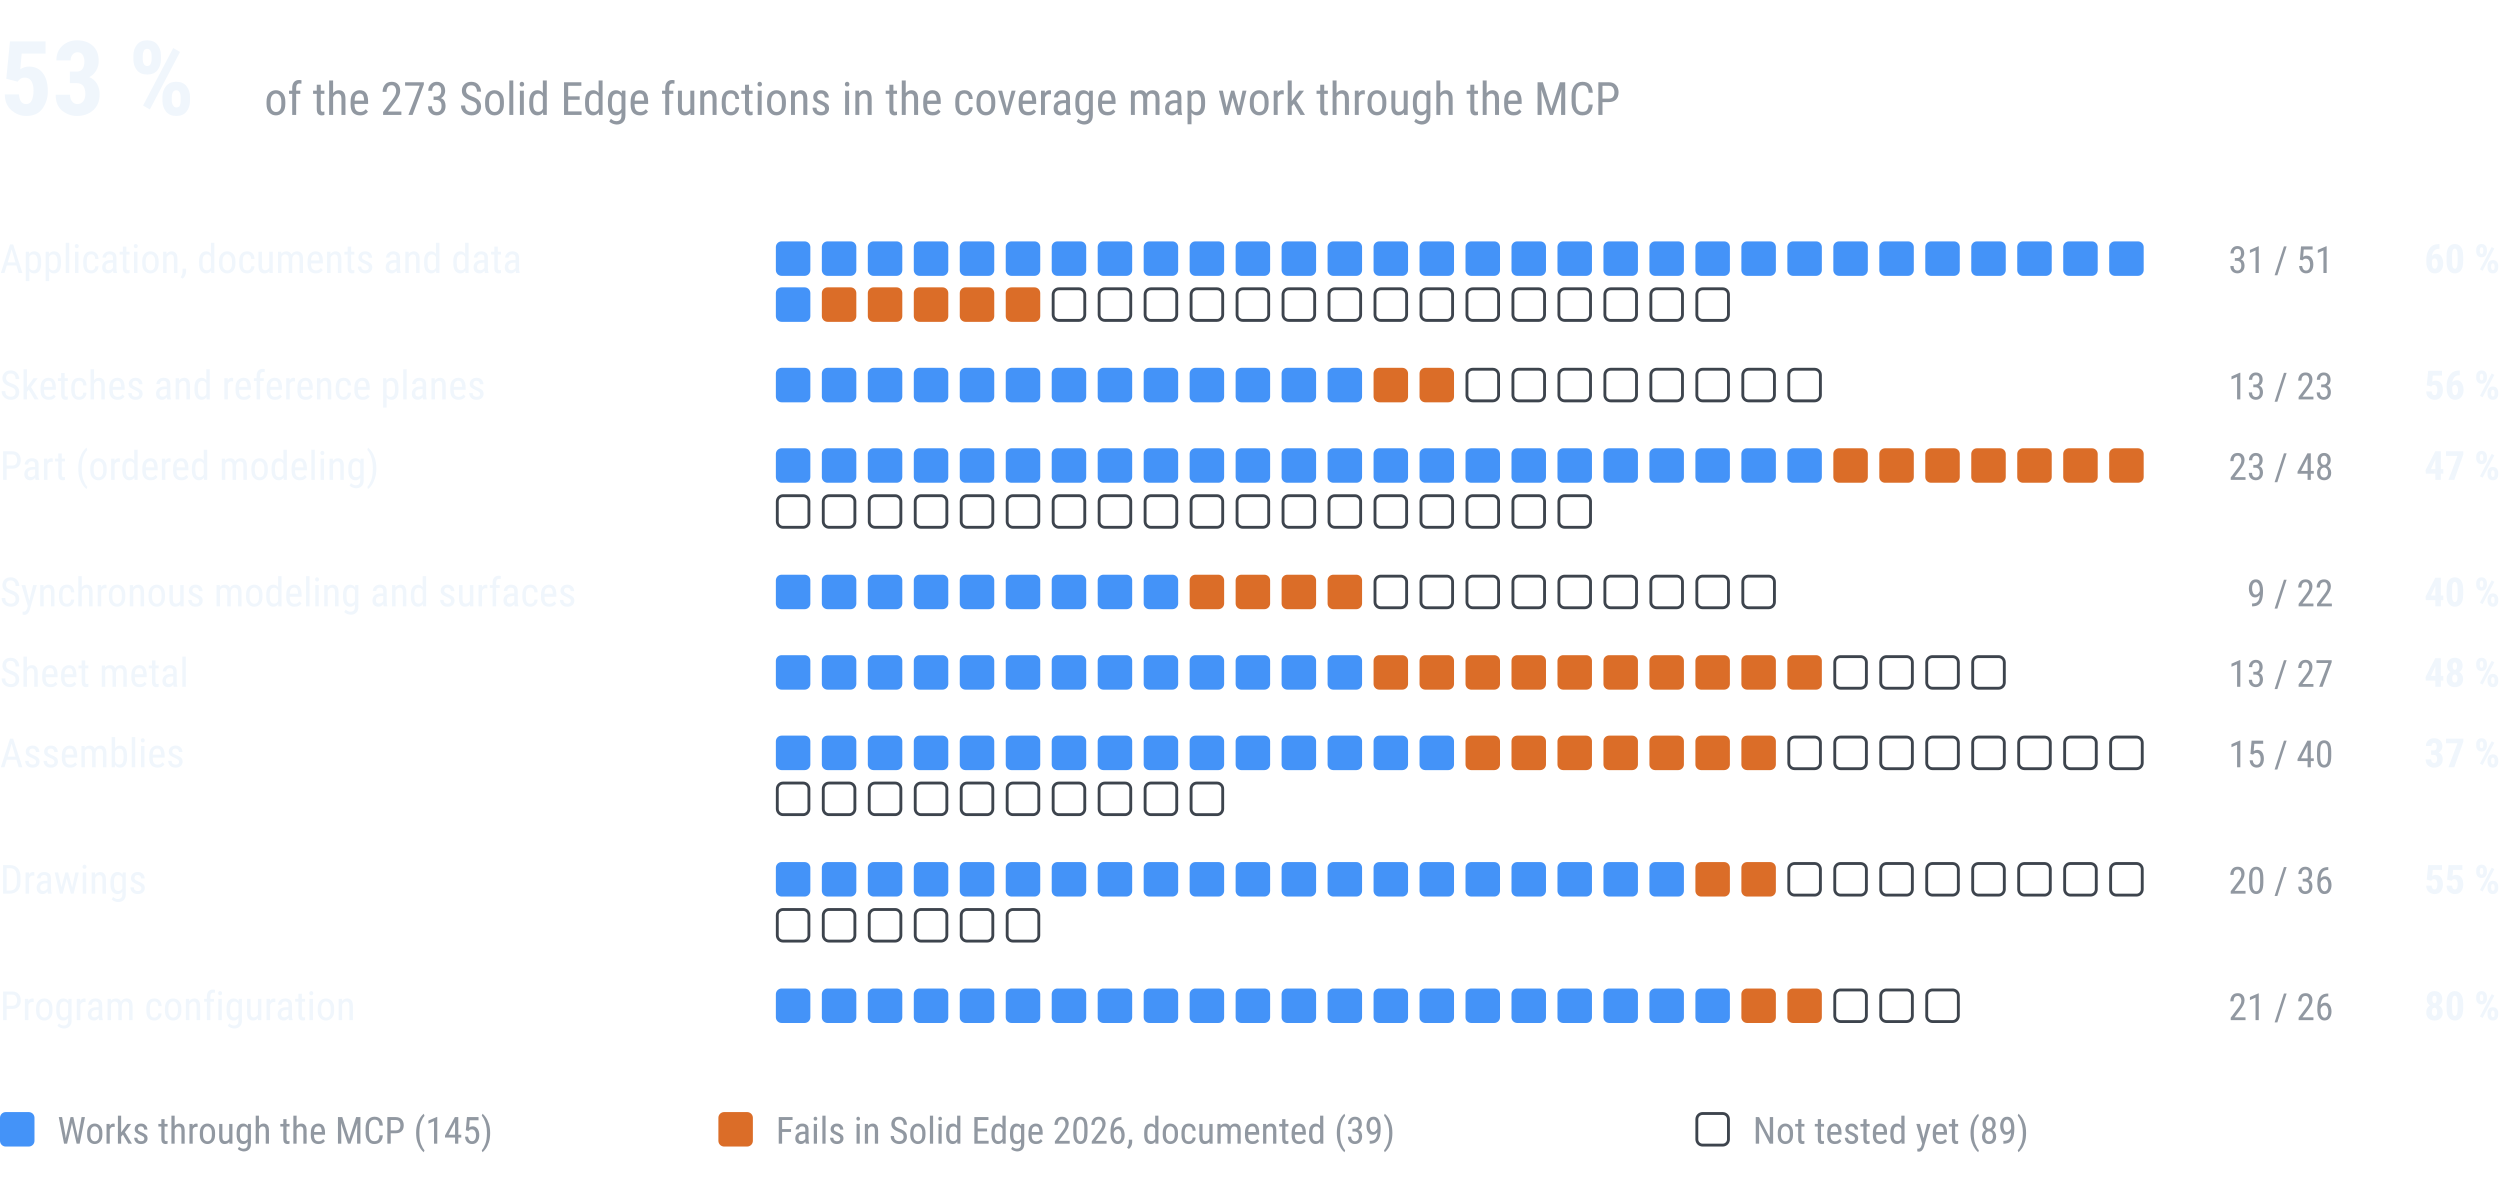
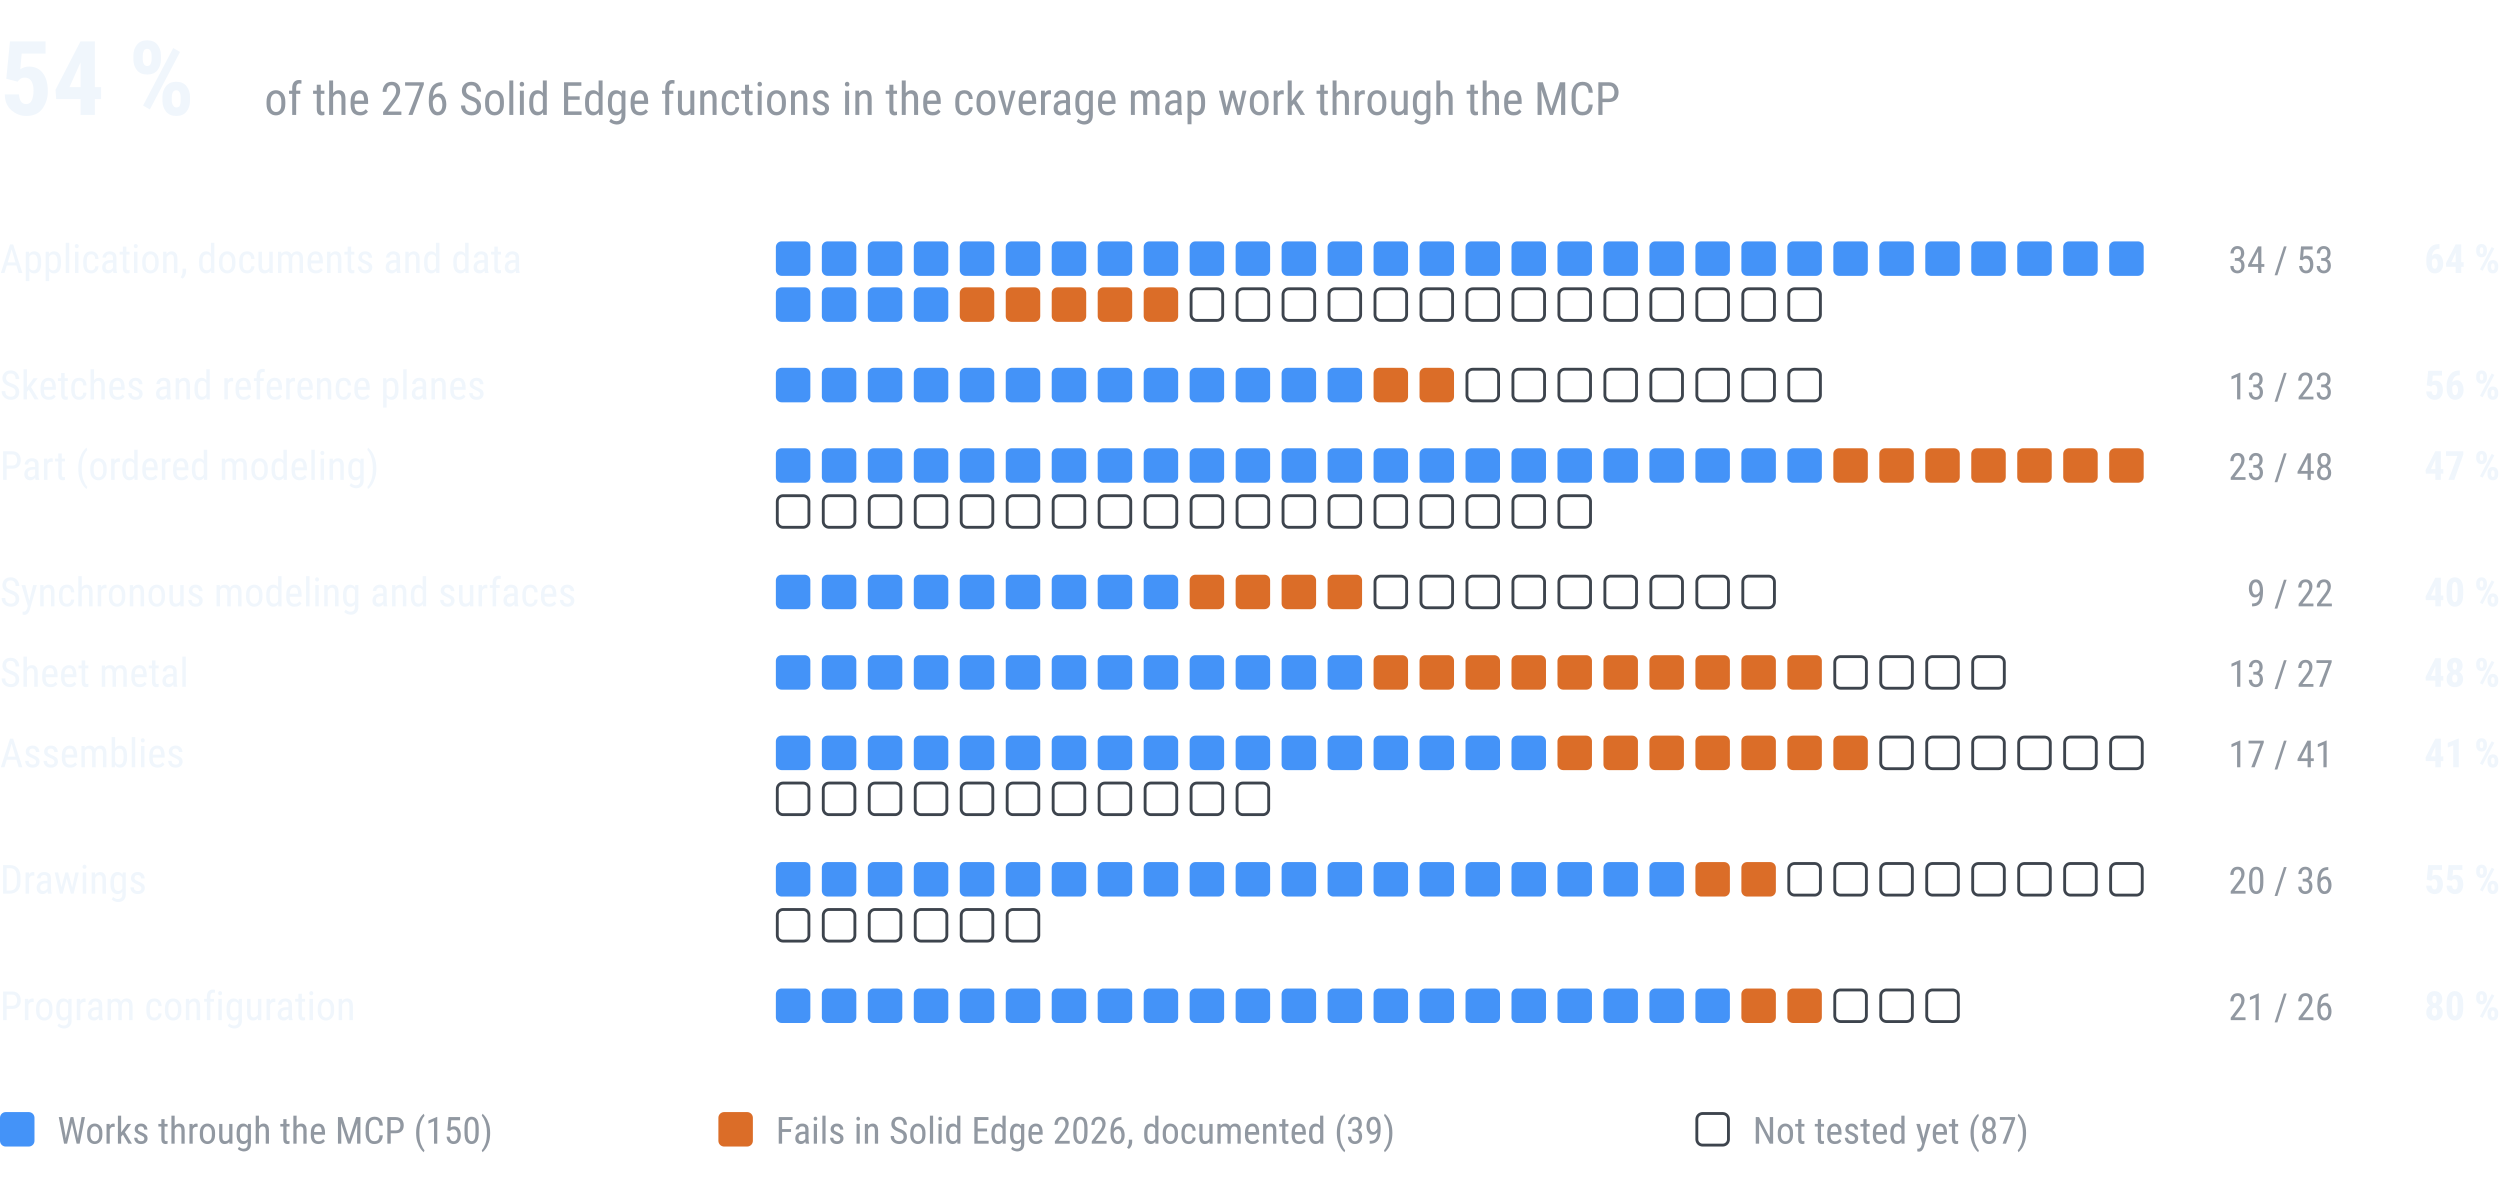
<svg xmlns="http://www.w3.org/2000/svg" width="870" height="410" viewBox="0 0 870 410" role="img" aria-labelledby="title desc">
  <g font-family="Bahnschrift, 'DIN Alternate', 'DIN 1451', D-DIN, Barlow, 'Roboto Condensed', 'Arial Narrow', sans-serif">
-     <text x="0" y="40" font-size="36" font-weight="600" fill="#f0f6fc">53 %</text>
-     <text x="92" y="40" font-size="16" fill="#9198a1">of the 273 Solid Edge functions in the coverage map work through the MCP</text>
+     <text x="0" y="40" font-size="36" font-weight="600" fill="#f0f6fc">54 %</text>
+     <text x="92" y="40" font-size="16" fill="#9198a1">of the 276 Solid Edge functions in the coverage map work through the MCP</text>
    <text x="0" y="95" font-size="14" fill="#f0f6fc">Application, documents and data</text>
    <rect x="270" y="84" width="12" height="12" rx="2" fill="#4493f8" />
    <rect x="286" y="84" width="12" height="12" rx="2" fill="#4493f8" />
    <rect x="302" y="84" width="12" height="12" rx="2" fill="#4493f8" />
    <rect x="318" y="84" width="12" height="12" rx="2" fill="#4493f8" />
    <rect x="334" y="84" width="12" height="12" rx="2" fill="#4493f8" />
    <rect x="350" y="84" width="12" height="12" rx="2" fill="#4493f8" />
    <rect x="366" y="84" width="12" height="12" rx="2" fill="#4493f8" />
    <rect x="382" y="84" width="12" height="12" rx="2" fill="#4493f8" />
    <rect x="398" y="84" width="12" height="12" rx="2" fill="#4493f8" />
    <rect x="414" y="84" width="12" height="12" rx="2" fill="#4493f8" />
    <rect x="430" y="84" width="12" height="12" rx="2" fill="#4493f8" />
    <rect x="446" y="84" width="12" height="12" rx="2" fill="#4493f8" />
    <rect x="462" y="84" width="12" height="12" rx="2" fill="#4493f8" />
    <rect x="478" y="84" width="12" height="12" rx="2" fill="#4493f8" />
    <rect x="494" y="84" width="12" height="12" rx="2" fill="#4493f8" />
    <rect x="510" y="84" width="12" height="12" rx="2" fill="#4493f8" />
    <rect x="526" y="84" width="12" height="12" rx="2" fill="#4493f8" />
    <rect x="542" y="84" width="12" height="12" rx="2" fill="#4493f8" />
    <rect x="558" y="84" width="12" height="12" rx="2" fill="#4493f8" />
    <rect x="574" y="84" width="12" height="12" rx="2" fill="#4493f8" />
    <rect x="590" y="84" width="12" height="12" rx="2" fill="#4493f8" />
    <rect x="606" y="84" width="12" height="12" rx="2" fill="#4493f8" />
    <rect x="622" y="84" width="12" height="12" rx="2" fill="#4493f8" />
    <rect x="638" y="84" width="12" height="12" rx="2" fill="#4493f8" />
    <rect x="654" y="84" width="12" height="12" rx="2" fill="#4493f8" />
    <rect x="670" y="84" width="12" height="12" rx="2" fill="#4493f8" />
    <rect x="686" y="84" width="12" height="12" rx="2" fill="#4493f8" />
    <rect x="702" y="84" width="12" height="12" rx="2" fill="#4493f8" />
    <rect x="718" y="84" width="12" height="12" rx="2" fill="#4493f8" />
    <rect x="734" y="84" width="12" height="12" rx="2" fill="#4493f8" />
    <rect x="270" y="100" width="12" height="12" rx="2" fill="#4493f8" />
-     <rect x="286" y="100" width="12" height="12" rx="2" fill="#db6d28" />
-     <rect x="302" y="100" width="12" height="12" rx="2" fill="#db6d28" />
-     <rect x="318" y="100" width="12" height="12" rx="2" fill="#db6d28" />
+     <rect x="286" y="100" width="12" height="12" rx="2" fill="#4493f8" />
+     <rect x="302" y="100" width="12" height="12" rx="2" fill="#4493f8" />
+     <rect x="318" y="100" width="12" height="12" rx="2" fill="#4493f8" />
    <rect x="334" y="100" width="12" height="12" rx="2" fill="#db6d28" />
    <rect x="350" y="100" width="12" height="12" rx="2" fill="#db6d28" />
-     <rect x="366.5" y="100.5" width="11" height="11" rx="2" fill="none" stroke="#3d444d" />
-     <rect x="382.5" y="100.5" width="11" height="11" rx="2" fill="none" stroke="#3d444d" />
-     <rect x="398.5" y="100.5" width="11" height="11" rx="2" fill="none" stroke="#3d444d" />
+     <rect x="366" y="100" width="12" height="12" rx="2" fill="#db6d28" />
+     <rect x="382" y="100" width="12" height="12" rx="2" fill="#db6d28" />
+     <rect x="398" y="100" width="12" height="12" rx="2" fill="#db6d28" />
    <rect x="414.5" y="100.5" width="11" height="11" rx="2" fill="none" stroke="#3d444d" />
    <rect x="430.5" y="100.5" width="11" height="11" rx="2" fill="none" stroke="#3d444d" />
    <rect x="446.5" y="100.5" width="11" height="11" rx="2" fill="none" stroke="#3d444d" />
    <rect x="462.5" y="100.5" width="11" height="11" rx="2" fill="none" stroke="#3d444d" />
    <rect x="478.5" y="100.5" width="11" height="11" rx="2" fill="none" stroke="#3d444d" />
    <rect x="494.5" y="100.5" width="11" height="11" rx="2" fill="none" stroke="#3d444d" />
    <rect x="510.5" y="100.5" width="11" height="11" rx="2" fill="none" stroke="#3d444d" />
    <rect x="526.5" y="100.5" width="11" height="11" rx="2" fill="none" stroke="#3d444d" />
    <rect x="542.5" y="100.5" width="11" height="11" rx="2" fill="none" stroke="#3d444d" />
    <rect x="558.5" y="100.5" width="11" height="11" rx="2" fill="none" stroke="#3d444d" />
    <rect x="574.5" y="100.5" width="11" height="11" rx="2" fill="none" stroke="#3d444d" />
    <rect x="590.5" y="100.5" width="11" height="11" rx="2" fill="none" stroke="#3d444d" />
-     <text x="812" y="95" font-size="13" text-anchor="end" fill="#9198a1">31 / 51</text>
-     <text x="870" y="95" font-size="14" font-weight="600" text-anchor="end" fill="#f0f6fc">60 %</text>
+     <rect x="606.5" y="100.5" width="11" height="11" rx="2" fill="none" stroke="#3d444d" />
+     <rect x="622.5" y="100.5" width="11" height="11" rx="2" fill="none" stroke="#3d444d" />
+     <text x="812" y="95" font-size="13" text-anchor="end" fill="#9198a1">34 / 53</text>
+     <text x="870" y="95" font-size="14" font-weight="600" text-anchor="end" fill="#f0f6fc">64 %</text>
    <text x="0" y="139" font-size="14" fill="#f0f6fc">Sketches and reference planes</text>
    <rect x="270" y="128" width="12" height="12" rx="2" fill="#4493f8" />
    <rect x="286" y="128" width="12" height="12" rx="2" fill="#4493f8" />
    <rect x="302" y="128" width="12" height="12" rx="2" fill="#4493f8" />
    <rect x="318" y="128" width="12" height="12" rx="2" fill="#4493f8" />
    <rect x="334" y="128" width="12" height="12" rx="2" fill="#4493f8" />
    <rect x="350" y="128" width="12" height="12" rx="2" fill="#4493f8" />
    <rect x="366" y="128" width="12" height="12" rx="2" fill="#4493f8" />
    <rect x="382" y="128" width="12" height="12" rx="2" fill="#4493f8" />
    <rect x="398" y="128" width="12" height="12" rx="2" fill="#4493f8" />
    <rect x="414" y="128" width="12" height="12" rx="2" fill="#4493f8" />
    <rect x="430" y="128" width="12" height="12" rx="2" fill="#4493f8" />
    <rect x="446" y="128" width="12" height="12" rx="2" fill="#4493f8" />
    <rect x="462" y="128" width="12" height="12" rx="2" fill="#4493f8" />
    <rect x="478" y="128" width="12" height="12" rx="2" fill="#db6d28" />
    <rect x="494" y="128" width="12" height="12" rx="2" fill="#db6d28" />
    <rect x="510.5" y="128.5" width="11" height="11" rx="2" fill="none" stroke="#3d444d" />
    <rect x="526.5" y="128.5" width="11" height="11" rx="2" fill="none" stroke="#3d444d" />
    <rect x="542.5" y="128.5" width="11" height="11" rx="2" fill="none" stroke="#3d444d" />
    <rect x="558.5" y="128.5" width="11" height="11" rx="2" fill="none" stroke="#3d444d" />
    <rect x="574.5" y="128.5" width="11" height="11" rx="2" fill="none" stroke="#3d444d" />
    <rect x="590.5" y="128.5" width="11" height="11" rx="2" fill="none" stroke="#3d444d" />
    <rect x="606.5" y="128.5" width="11" height="11" rx="2" fill="none" stroke="#3d444d" />
    <rect x="622.5" y="128.5" width="11" height="11" rx="2" fill="none" stroke="#3d444d" />
    <text x="812" y="139" font-size="13" text-anchor="end" fill="#9198a1">13 / 23</text>
    <text x="870" y="139" font-size="14" font-weight="600" text-anchor="end" fill="#f0f6fc">56 %</text>
    <text x="0" y="167" font-size="14" fill="#f0f6fc">Part (ordered modeling)</text>
    <rect x="270" y="156" width="12" height="12" rx="2" fill="#4493f8" />
    <rect x="286" y="156" width="12" height="12" rx="2" fill="#4493f8" />
    <rect x="302" y="156" width="12" height="12" rx="2" fill="#4493f8" />
    <rect x="318" y="156" width="12" height="12" rx="2" fill="#4493f8" />
    <rect x="334" y="156" width="12" height="12" rx="2" fill="#4493f8" />
    <rect x="350" y="156" width="12" height="12" rx="2" fill="#4493f8" />
    <rect x="366" y="156" width="12" height="12" rx="2" fill="#4493f8" />
    <rect x="382" y="156" width="12" height="12" rx="2" fill="#4493f8" />
    <rect x="398" y="156" width="12" height="12" rx="2" fill="#4493f8" />
    <rect x="414" y="156" width="12" height="12" rx="2" fill="#4493f8" />
    <rect x="430" y="156" width="12" height="12" rx="2" fill="#4493f8" />
    <rect x="446" y="156" width="12" height="12" rx="2" fill="#4493f8" />
    <rect x="462" y="156" width="12" height="12" rx="2" fill="#4493f8" />
    <rect x="478" y="156" width="12" height="12" rx="2" fill="#4493f8" />
    <rect x="494" y="156" width="12" height="12" rx="2" fill="#4493f8" />
    <rect x="510" y="156" width="12" height="12" rx="2" fill="#4493f8" />
    <rect x="526" y="156" width="12" height="12" rx="2" fill="#4493f8" />
    <rect x="542" y="156" width="12" height="12" rx="2" fill="#4493f8" />
    <rect x="558" y="156" width="12" height="12" rx="2" fill="#4493f8" />
    <rect x="574" y="156" width="12" height="12" rx="2" fill="#4493f8" />
    <rect x="590" y="156" width="12" height="12" rx="2" fill="#4493f8" />
    <rect x="606" y="156" width="12" height="12" rx="2" fill="#4493f8" />
    <rect x="622" y="156" width="12" height="12" rx="2" fill="#4493f8" />
    <rect x="638" y="156" width="12" height="12" rx="2" fill="#db6d28" />
    <rect x="654" y="156" width="12" height="12" rx="2" fill="#db6d28" />
    <rect x="670" y="156" width="12" height="12" rx="2" fill="#db6d28" />
    <rect x="686" y="156" width="12" height="12" rx="2" fill="#db6d28" />
    <rect x="702" y="156" width="12" height="12" rx="2" fill="#db6d28" />
    <rect x="718" y="156" width="12" height="12" rx="2" fill="#db6d28" />
    <rect x="734" y="156" width="12" height="12" rx="2" fill="#db6d28" />
    <rect x="270.5" y="172.5" width="11" height="11" rx="2" fill="none" stroke="#3d444d" />
    <rect x="286.5" y="172.5" width="11" height="11" rx="2" fill="none" stroke="#3d444d" />
    <rect x="302.5" y="172.5" width="11" height="11" rx="2" fill="none" stroke="#3d444d" />
    <rect x="318.5" y="172.5" width="11" height="11" rx="2" fill="none" stroke="#3d444d" />
    <rect x="334.5" y="172.5" width="11" height="11" rx="2" fill="none" stroke="#3d444d" />
    <rect x="350.5" y="172.5" width="11" height="11" rx="2" fill="none" stroke="#3d444d" />
    <rect x="366.5" y="172.5" width="11" height="11" rx="2" fill="none" stroke="#3d444d" />
    <rect x="382.5" y="172.5" width="11" height="11" rx="2" fill="none" stroke="#3d444d" />
    <rect x="398.5" y="172.5" width="11" height="11" rx="2" fill="none" stroke="#3d444d" />
    <rect x="414.5" y="172.5" width="11" height="11" rx="2" fill="none" stroke="#3d444d" />
    <rect x="430.5" y="172.5" width="11" height="11" rx="2" fill="none" stroke="#3d444d" />
    <rect x="446.5" y="172.5" width="11" height="11" rx="2" fill="none" stroke="#3d444d" />
    <rect x="462.5" y="172.5" width="11" height="11" rx="2" fill="none" stroke="#3d444d" />
    <rect x="478.5" y="172.5" width="11" height="11" rx="2" fill="none" stroke="#3d444d" />
    <rect x="494.5" y="172.5" width="11" height="11" rx="2" fill="none" stroke="#3d444d" />
    <rect x="510.5" y="172.5" width="11" height="11" rx="2" fill="none" stroke="#3d444d" />
    <rect x="526.5" y="172.5" width="11" height="11" rx="2" fill="none" stroke="#3d444d" />
    <rect x="542.5" y="172.5" width="11" height="11" rx="2" fill="none" stroke="#3d444d" />
    <text x="812" y="167" font-size="13" text-anchor="end" fill="#9198a1">23 / 48</text>
    <text x="870" y="167" font-size="14" font-weight="600" text-anchor="end" fill="#f0f6fc">47 %</text>
    <text x="0" y="211" font-size="14" fill="#f0f6fc">Synchronous modeling and surfaces</text>
    <rect x="270" y="200" width="12" height="12" rx="2" fill="#4493f8" />
    <rect x="286" y="200" width="12" height="12" rx="2" fill="#4493f8" />
    <rect x="302" y="200" width="12" height="12" rx="2" fill="#4493f8" />
    <rect x="318" y="200" width="12" height="12" rx="2" fill="#4493f8" />
    <rect x="334" y="200" width="12" height="12" rx="2" fill="#4493f8" />
    <rect x="350" y="200" width="12" height="12" rx="2" fill="#4493f8" />
    <rect x="366" y="200" width="12" height="12" rx="2" fill="#4493f8" />
    <rect x="382" y="200" width="12" height="12" rx="2" fill="#4493f8" />
    <rect x="398" y="200" width="12" height="12" rx="2" fill="#4493f8" />
    <rect x="414" y="200" width="12" height="12" rx="2" fill="#db6d28" />
    <rect x="430" y="200" width="12" height="12" rx="2" fill="#db6d28" />
    <rect x="446" y="200" width="12" height="12" rx="2" fill="#db6d28" />
    <rect x="462" y="200" width="12" height="12" rx="2" fill="#db6d28" />
    <rect x="478.5" y="200.5" width="11" height="11" rx="2" fill="none" stroke="#3d444d" />
    <rect x="494.5" y="200.5" width="11" height="11" rx="2" fill="none" stroke="#3d444d" />
    <rect x="510.5" y="200.5" width="11" height="11" rx="2" fill="none" stroke="#3d444d" />
    <rect x="526.5" y="200.5" width="11" height="11" rx="2" fill="none" stroke="#3d444d" />
    <rect x="542.5" y="200.5" width="11" height="11" rx="2" fill="none" stroke="#3d444d" />
    <rect x="558.5" y="200.5" width="11" height="11" rx="2" fill="none" stroke="#3d444d" />
    <rect x="574.5" y="200.5" width="11" height="11" rx="2" fill="none" stroke="#3d444d" />
    <rect x="590.5" y="200.5" width="11" height="11" rx="2" fill="none" stroke="#3d444d" />
    <rect x="606.5" y="200.5" width="11" height="11" rx="2" fill="none" stroke="#3d444d" />
    <text x="812" y="211" font-size="13" text-anchor="end" fill="#9198a1">9 / 22</text>
    <text x="870" y="211" font-size="14" font-weight="600" text-anchor="end" fill="#f0f6fc">40 %</text>
    <text x="0" y="239" font-size="14" fill="#f0f6fc">Sheet metal</text>
    <rect x="270" y="228" width="12" height="12" rx="2" fill="#4493f8" />
    <rect x="286" y="228" width="12" height="12" rx="2" fill="#4493f8" />
    <rect x="302" y="228" width="12" height="12" rx="2" fill="#4493f8" />
    <rect x="318" y="228" width="12" height="12" rx="2" fill="#4493f8" />
    <rect x="334" y="228" width="12" height="12" rx="2" fill="#4493f8" />
    <rect x="350" y="228" width="12" height="12" rx="2" fill="#4493f8" />
    <rect x="366" y="228" width="12" height="12" rx="2" fill="#4493f8" />
    <rect x="382" y="228" width="12" height="12" rx="2" fill="#4493f8" />
    <rect x="398" y="228" width="12" height="12" rx="2" fill="#4493f8" />
    <rect x="414" y="228" width="12" height="12" rx="2" fill="#4493f8" />
    <rect x="430" y="228" width="12" height="12" rx="2" fill="#4493f8" />
    <rect x="446" y="228" width="12" height="12" rx="2" fill="#4493f8" />
    <rect x="462" y="228" width="12" height="12" rx="2" fill="#4493f8" />
    <rect x="478" y="228" width="12" height="12" rx="2" fill="#db6d28" />
    <rect x="494" y="228" width="12" height="12" rx="2" fill="#db6d28" />
    <rect x="510" y="228" width="12" height="12" rx="2" fill="#db6d28" />
    <rect x="526" y="228" width="12" height="12" rx="2" fill="#db6d28" />
    <rect x="542" y="228" width="12" height="12" rx="2" fill="#db6d28" />
    <rect x="558" y="228" width="12" height="12" rx="2" fill="#db6d28" />
    <rect x="574" y="228" width="12" height="12" rx="2" fill="#db6d28" />
    <rect x="590" y="228" width="12" height="12" rx="2" fill="#db6d28" />
    <rect x="606" y="228" width="12" height="12" rx="2" fill="#db6d28" />
    <rect x="622" y="228" width="12" height="12" rx="2" fill="#db6d28" />
    <rect x="638.5" y="228.5" width="11" height="11" rx="2" fill="none" stroke="#3d444d" />
    <rect x="654.5" y="228.5" width="11" height="11" rx="2" fill="none" stroke="#3d444d" />
    <rect x="670.5" y="228.5" width="11" height="11" rx="2" fill="none" stroke="#3d444d" />
    <rect x="686.5" y="228.5" width="11" height="11" rx="2" fill="none" stroke="#3d444d" />
    <text x="812" y="239" font-size="13" text-anchor="end" fill="#9198a1">13 / 27</text>
    <text x="870" y="239" font-size="14" font-weight="600" text-anchor="end" fill="#f0f6fc">48 %</text>
    <text x="0" y="267" font-size="14" fill="#f0f6fc">Assemblies</text>
    <rect x="270" y="256" width="12" height="12" rx="2" fill="#4493f8" />
    <rect x="286" y="256" width="12" height="12" rx="2" fill="#4493f8" />
    <rect x="302" y="256" width="12" height="12" rx="2" fill="#4493f8" />
    <rect x="318" y="256" width="12" height="12" rx="2" fill="#4493f8" />
    <rect x="334" y="256" width="12" height="12" rx="2" fill="#4493f8" />
    <rect x="350" y="256" width="12" height="12" rx="2" fill="#4493f8" />
    <rect x="366" y="256" width="12" height="12" rx="2" fill="#4493f8" />
    <rect x="382" y="256" width="12" height="12" rx="2" fill="#4493f8" />
    <rect x="398" y="256" width="12" height="12" rx="2" fill="#4493f8" />
    <rect x="414" y="256" width="12" height="12" rx="2" fill="#4493f8" />
    <rect x="430" y="256" width="12" height="12" rx="2" fill="#4493f8" />
    <rect x="446" y="256" width="12" height="12" rx="2" fill="#4493f8" />
    <rect x="462" y="256" width="12" height="12" rx="2" fill="#4493f8" />
    <rect x="478" y="256" width="12" height="12" rx="2" fill="#4493f8" />
    <rect x="494" y="256" width="12" height="12" rx="2" fill="#4493f8" />
-     <rect x="510" y="256" width="12" height="12" rx="2" fill="#db6d28" />
-     <rect x="526" y="256" width="12" height="12" rx="2" fill="#db6d28" />
+     <rect x="510" y="256" width="12" height="12" rx="2" fill="#4493f8" />
+     <rect x="526" y="256" width="12" height="12" rx="2" fill="#4493f8" />
    <rect x="542" y="256" width="12" height="12" rx="2" fill="#db6d28" />
    <rect x="558" y="256" width="12" height="12" rx="2" fill="#db6d28" />
    <rect x="574" y="256" width="12" height="12" rx="2" fill="#db6d28" />
    <rect x="590" y="256" width="12" height="12" rx="2" fill="#db6d28" />
    <rect x="606" y="256" width="12" height="12" rx="2" fill="#db6d28" />
-     <rect x="622.5" y="256.5" width="11" height="11" rx="2" fill="none" stroke="#3d444d" />
-     <rect x="638.5" y="256.5" width="11" height="11" rx="2" fill="none" stroke="#3d444d" />
+     <rect x="622" y="256" width="12" height="12" rx="2" fill="#db6d28" />
+     <rect x="638" y="256" width="12" height="12" rx="2" fill="#db6d28" />
    <rect x="654.5" y="256.5" width="11" height="11" rx="2" fill="none" stroke="#3d444d" />
    <rect x="670.5" y="256.5" width="11" height="11" rx="2" fill="none" stroke="#3d444d" />
    <rect x="686.5" y="256.5" width="11" height="11" rx="2" fill="none" stroke="#3d444d" />
    <rect x="702.5" y="256.5" width="11" height="11" rx="2" fill="none" stroke="#3d444d" />
    <rect x="718.5" y="256.5" width="11" height="11" rx="2" fill="none" stroke="#3d444d" />
    <rect x="734.5" y="256.5" width="11" height="11" rx="2" fill="none" stroke="#3d444d" />
    <rect x="270.5" y="272.5" width="11" height="11" rx="2" fill="none" stroke="#3d444d" />
    <rect x="286.5" y="272.5" width="11" height="11" rx="2" fill="none" stroke="#3d444d" />
    <rect x="302.5" y="272.5" width="11" height="11" rx="2" fill="none" stroke="#3d444d" />
    <rect x="318.5" y="272.5" width="11" height="11" rx="2" fill="none" stroke="#3d444d" />
    <rect x="334.5" y="272.5" width="11" height="11" rx="2" fill="none" stroke="#3d444d" />
    <rect x="350.5" y="272.5" width="11" height="11" rx="2" fill="none" stroke="#3d444d" />
    <rect x="366.5" y="272.5" width="11" height="11" rx="2" fill="none" stroke="#3d444d" />
    <rect x="382.5" y="272.5" width="11" height="11" rx="2" fill="none" stroke="#3d444d" />
    <rect x="398.5" y="272.5" width="11" height="11" rx="2" fill="none" stroke="#3d444d" />
    <rect x="414.5" y="272.5" width="11" height="11" rx="2" fill="none" stroke="#3d444d" />
-     <text x="812" y="267" font-size="13" text-anchor="end" fill="#9198a1">15 / 40</text>
-     <text x="870" y="267" font-size="14" font-weight="600" text-anchor="end" fill="#f0f6fc">37 %</text>
+     <rect x="430.5" y="272.5" width="11" height="11" rx="2" fill="none" stroke="#3d444d" />
+     <text x="812" y="267" font-size="13" text-anchor="end" fill="#9198a1">17 / 41</text>
+     <text x="870" y="267" font-size="14" font-weight="600" text-anchor="end" fill="#f0f6fc">41 %</text>
    <text x="0" y="311" font-size="14" fill="#f0f6fc">Drawings</text>
    <rect x="270" y="300" width="12" height="12" rx="2" fill="#4493f8" />
    <rect x="286" y="300" width="12" height="12" rx="2" fill="#4493f8" />
    <rect x="302" y="300" width="12" height="12" rx="2" fill="#4493f8" />
    <rect x="318" y="300" width="12" height="12" rx="2" fill="#4493f8" />
    <rect x="334" y="300" width="12" height="12" rx="2" fill="#4493f8" />
    <rect x="350" y="300" width="12" height="12" rx="2" fill="#4493f8" />
    <rect x="366" y="300" width="12" height="12" rx="2" fill="#4493f8" />
    <rect x="382" y="300" width="12" height="12" rx="2" fill="#4493f8" />
    <rect x="398" y="300" width="12" height="12" rx="2" fill="#4493f8" />
    <rect x="414" y="300" width="12" height="12" rx="2" fill="#4493f8" />
    <rect x="430" y="300" width="12" height="12" rx="2" fill="#4493f8" />
    <rect x="446" y="300" width="12" height="12" rx="2" fill="#4493f8" />
    <rect x="462" y="300" width="12" height="12" rx="2" fill="#4493f8" />
    <rect x="478" y="300" width="12" height="12" rx="2" fill="#4493f8" />
    <rect x="494" y="300" width="12" height="12" rx="2" fill="#4493f8" />
    <rect x="510" y="300" width="12" height="12" rx="2" fill="#4493f8" />
    <rect x="526" y="300" width="12" height="12" rx="2" fill="#4493f8" />
    <rect x="542" y="300" width="12" height="12" rx="2" fill="#4493f8" />
    <rect x="558" y="300" width="12" height="12" rx="2" fill="#4493f8" />
    <rect x="574" y="300" width="12" height="12" rx="2" fill="#4493f8" />
    <rect x="590" y="300" width="12" height="12" rx="2" fill="#db6d28" />
    <rect x="606" y="300" width="12" height="12" rx="2" fill="#db6d28" />
    <rect x="622.5" y="300.5" width="11" height="11" rx="2" fill="none" stroke="#3d444d" />
    <rect x="638.5" y="300.5" width="11" height="11" rx="2" fill="none" stroke="#3d444d" />
    <rect x="654.5" y="300.5" width="11" height="11" rx="2" fill="none" stroke="#3d444d" />
    <rect x="670.5" y="300.5" width="11" height="11" rx="2" fill="none" stroke="#3d444d" />
    <rect x="686.5" y="300.5" width="11" height="11" rx="2" fill="none" stroke="#3d444d" />
    <rect x="702.5" y="300.5" width="11" height="11" rx="2" fill="none" stroke="#3d444d" />
    <rect x="718.5" y="300.5" width="11" height="11" rx="2" fill="none" stroke="#3d444d" />
    <rect x="734.5" y="300.5" width="11" height="11" rx="2" fill="none" stroke="#3d444d" />
    <rect x="270.5" y="316.5" width="11" height="11" rx="2" fill="none" stroke="#3d444d" />
    <rect x="286.5" y="316.5" width="11" height="11" rx="2" fill="none" stroke="#3d444d" />
    <rect x="302.5" y="316.5" width="11" height="11" rx="2" fill="none" stroke="#3d444d" />
    <rect x="318.5" y="316.5" width="11" height="11" rx="2" fill="none" stroke="#3d444d" />
    <rect x="334.5" y="316.5" width="11" height="11" rx="2" fill="none" stroke="#3d444d" />
    <rect x="350.5" y="316.5" width="11" height="11" rx="2" fill="none" stroke="#3d444d" />
    <text x="812" y="311" font-size="13" text-anchor="end" fill="#9198a1">20 / 36</text>
    <text x="870" y="311" font-size="14" font-weight="600" text-anchor="end" fill="#f0f6fc">55 %</text>
    <text x="0" y="355" font-size="14" fill="#f0f6fc">Program configuration</text>
    <rect x="270" y="344" width="12" height="12" rx="2" fill="#4493f8" />
    <rect x="286" y="344" width="12" height="12" rx="2" fill="#4493f8" />
    <rect x="302" y="344" width="12" height="12" rx="2" fill="#4493f8" />
    <rect x="318" y="344" width="12" height="12" rx="2" fill="#4493f8" />
    <rect x="334" y="344" width="12" height="12" rx="2" fill="#4493f8" />
    <rect x="350" y="344" width="12" height="12" rx="2" fill="#4493f8" />
    <rect x="366" y="344" width="12" height="12" rx="2" fill="#4493f8" />
    <rect x="382" y="344" width="12" height="12" rx="2" fill="#4493f8" />
    <rect x="398" y="344" width="12" height="12" rx="2" fill="#4493f8" />
    <rect x="414" y="344" width="12" height="12" rx="2" fill="#4493f8" />
    <rect x="430" y="344" width="12" height="12" rx="2" fill="#4493f8" />
    <rect x="446" y="344" width="12" height="12" rx="2" fill="#4493f8" />
    <rect x="462" y="344" width="12" height="12" rx="2" fill="#4493f8" />
    <rect x="478" y="344" width="12" height="12" rx="2" fill="#4493f8" />
    <rect x="494" y="344" width="12" height="12" rx="2" fill="#4493f8" />
    <rect x="510" y="344" width="12" height="12" rx="2" fill="#4493f8" />
    <rect x="526" y="344" width="12" height="12" rx="2" fill="#4493f8" />
    <rect x="542" y="344" width="12" height="12" rx="2" fill="#4493f8" />
    <rect x="558" y="344" width="12" height="12" rx="2" fill="#4493f8" />
    <rect x="574" y="344" width="12" height="12" rx="2" fill="#4493f8" />
    <rect x="590" y="344" width="12" height="12" rx="2" fill="#4493f8" />
    <rect x="606" y="344" width="12" height="12" rx="2" fill="#db6d28" />
    <rect x="622" y="344" width="12" height="12" rx="2" fill="#db6d28" />
    <rect x="638.5" y="344.5" width="11" height="11" rx="2" fill="none" stroke="#3d444d" />
    <rect x="654.5" y="344.5" width="11" height="11" rx="2" fill="none" stroke="#3d444d" />
    <rect x="670.5" y="344.5" width="11" height="11" rx="2" fill="none" stroke="#3d444d" />
    <text x="812" y="355" font-size="13" text-anchor="end" fill="#9198a1">21 / 26</text>
    <text x="870" y="355" font-size="14" font-weight="600" text-anchor="end" fill="#f0f6fc">80 %</text>
    <rect x="0" y="387" width="12" height="12" rx="2" fill="#4493f8" />
-     <text x="20" y="398" font-size="13" fill="#9198a1">Works through the MCP (145)</text>
+     <text x="20" y="398" font-size="13" fill="#9198a1">Works through the MCP (150)</text>
    <rect x="250" y="387" width="12" height="12" rx="2" fill="#db6d28" />
    <text x="270" y="398" font-size="13" fill="#9198a1">Fails in Solid Edge 2026, documented (39)</text>
    <rect x="590.5" y="387.5" width="11" height="11" rx="2" fill="none" stroke="#3d444d" />
-     <text x="610" y="398" font-size="13" fill="#9198a1">Not tested yet (89)</text>
+     <text x="610" y="398" font-size="13" fill="#9198a1">Not tested yet (87)</text>
  </g>
</svg>
